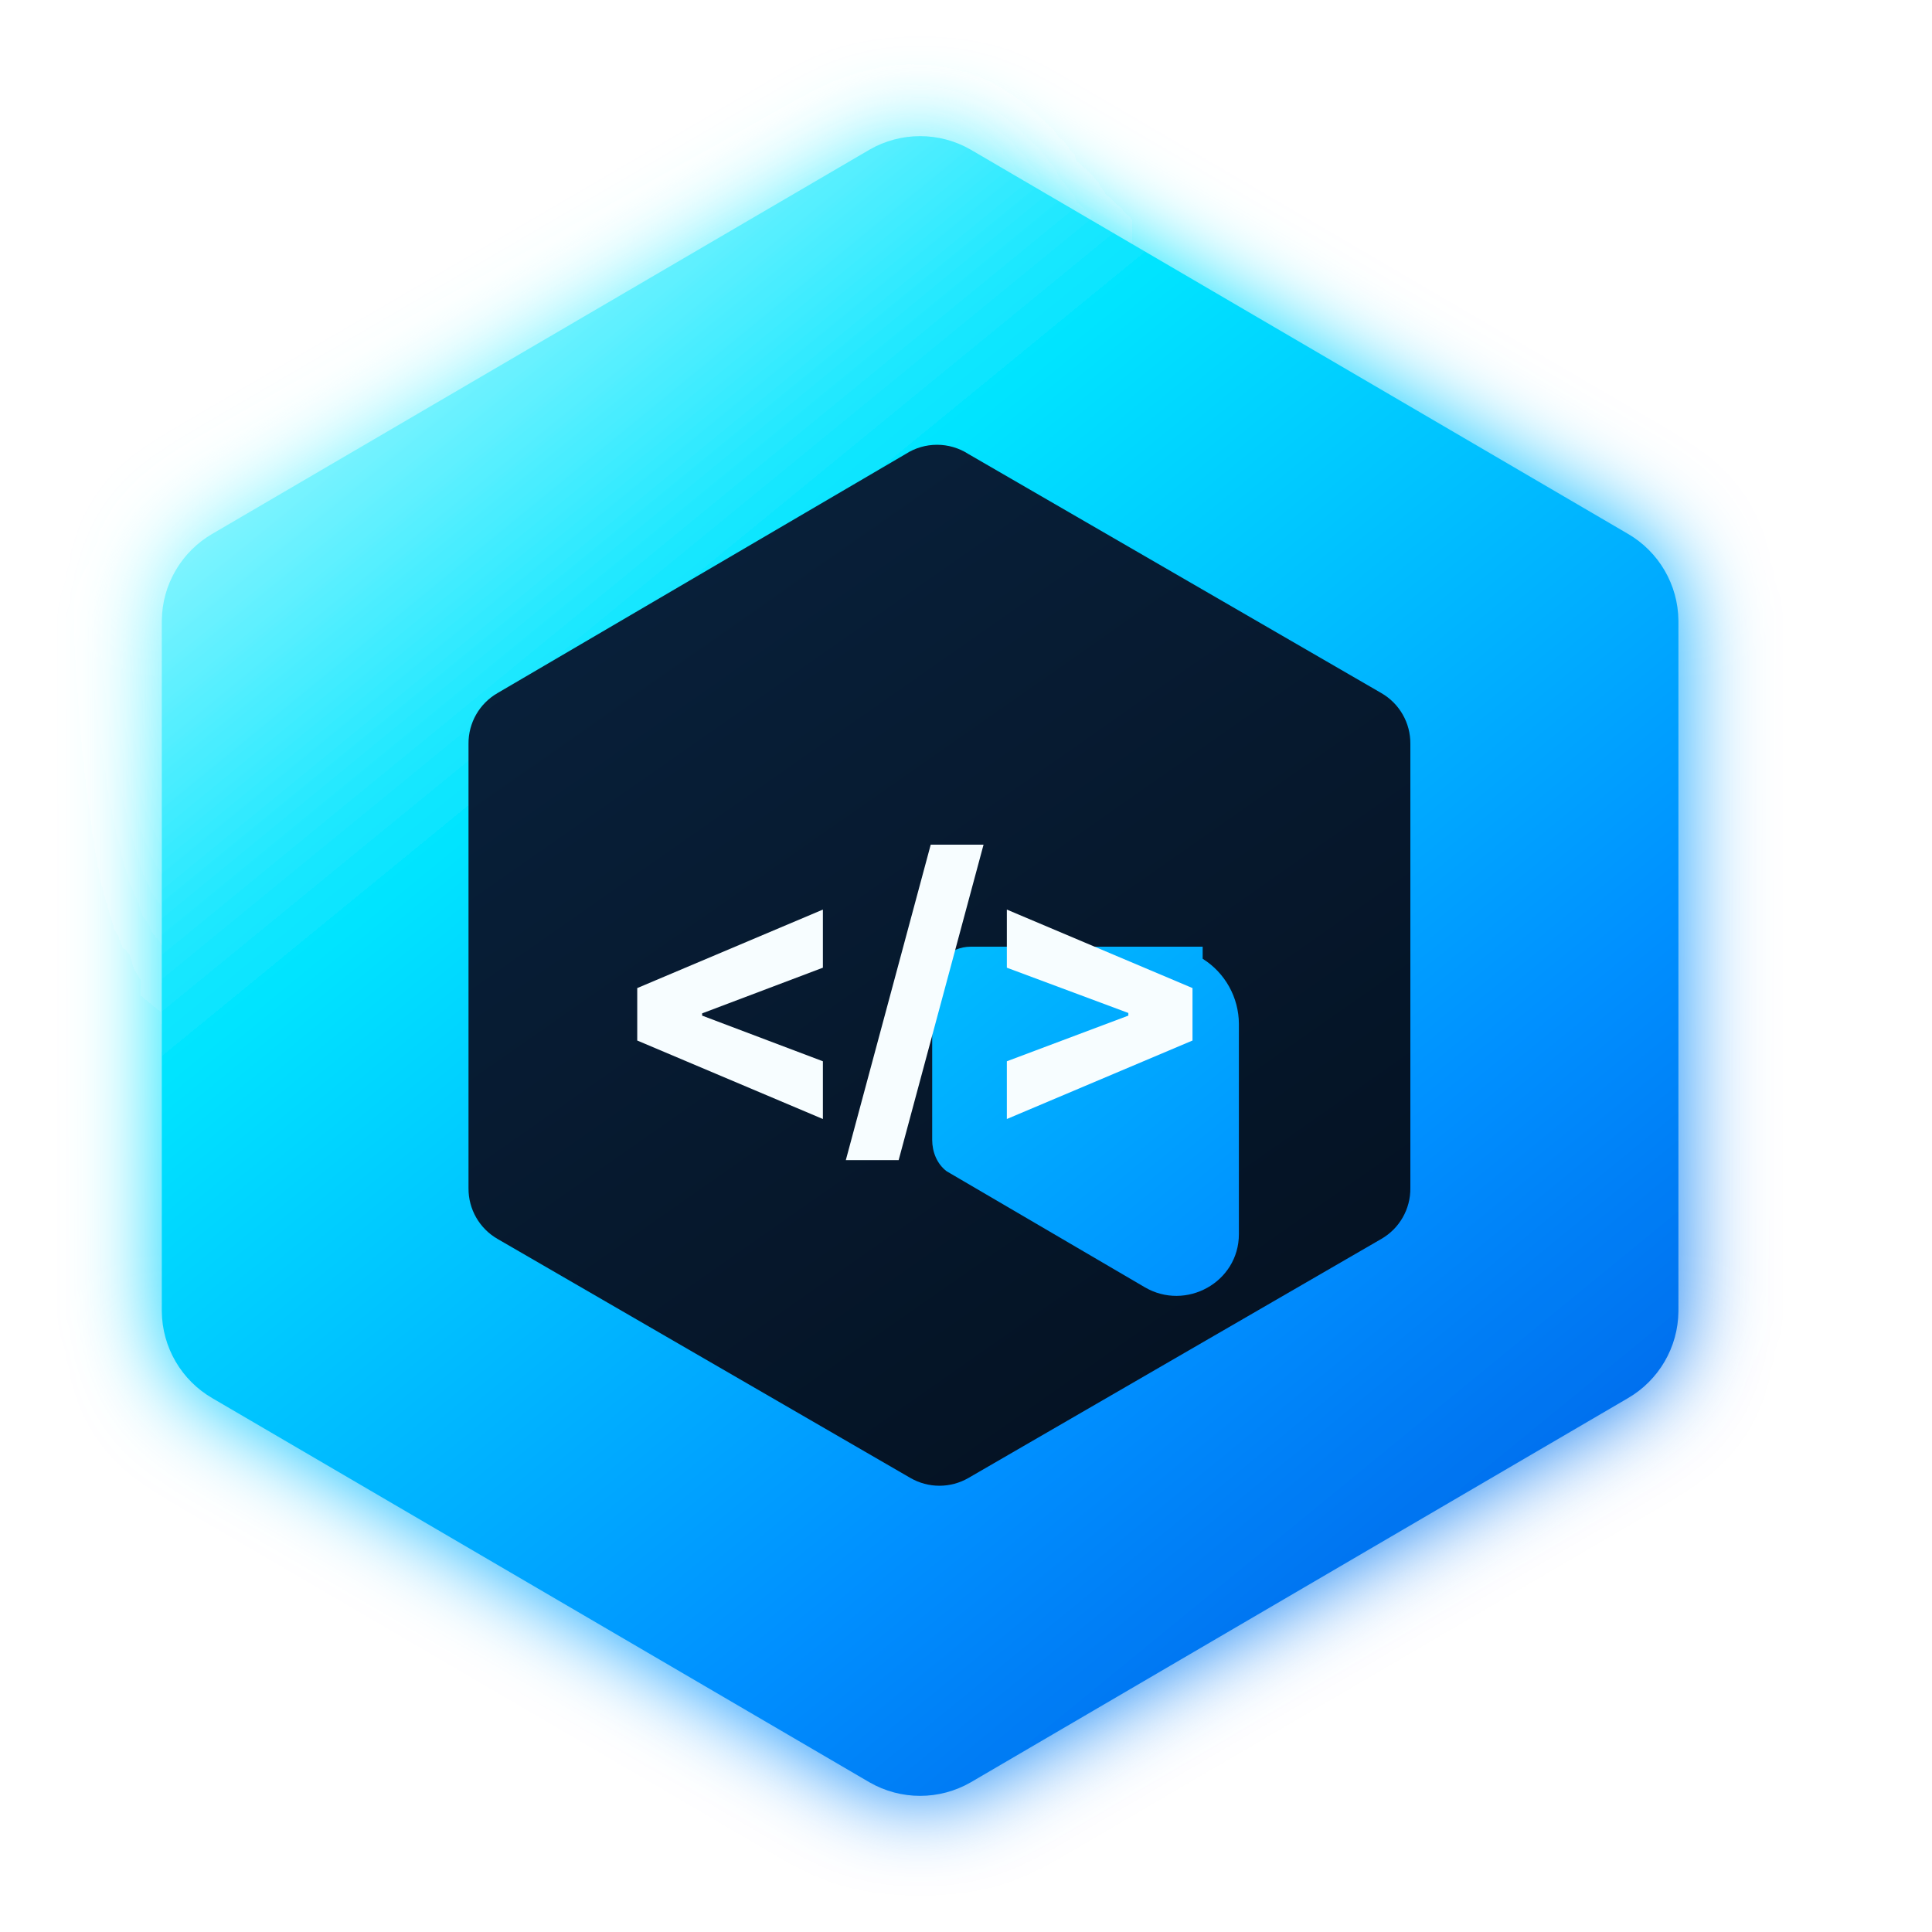
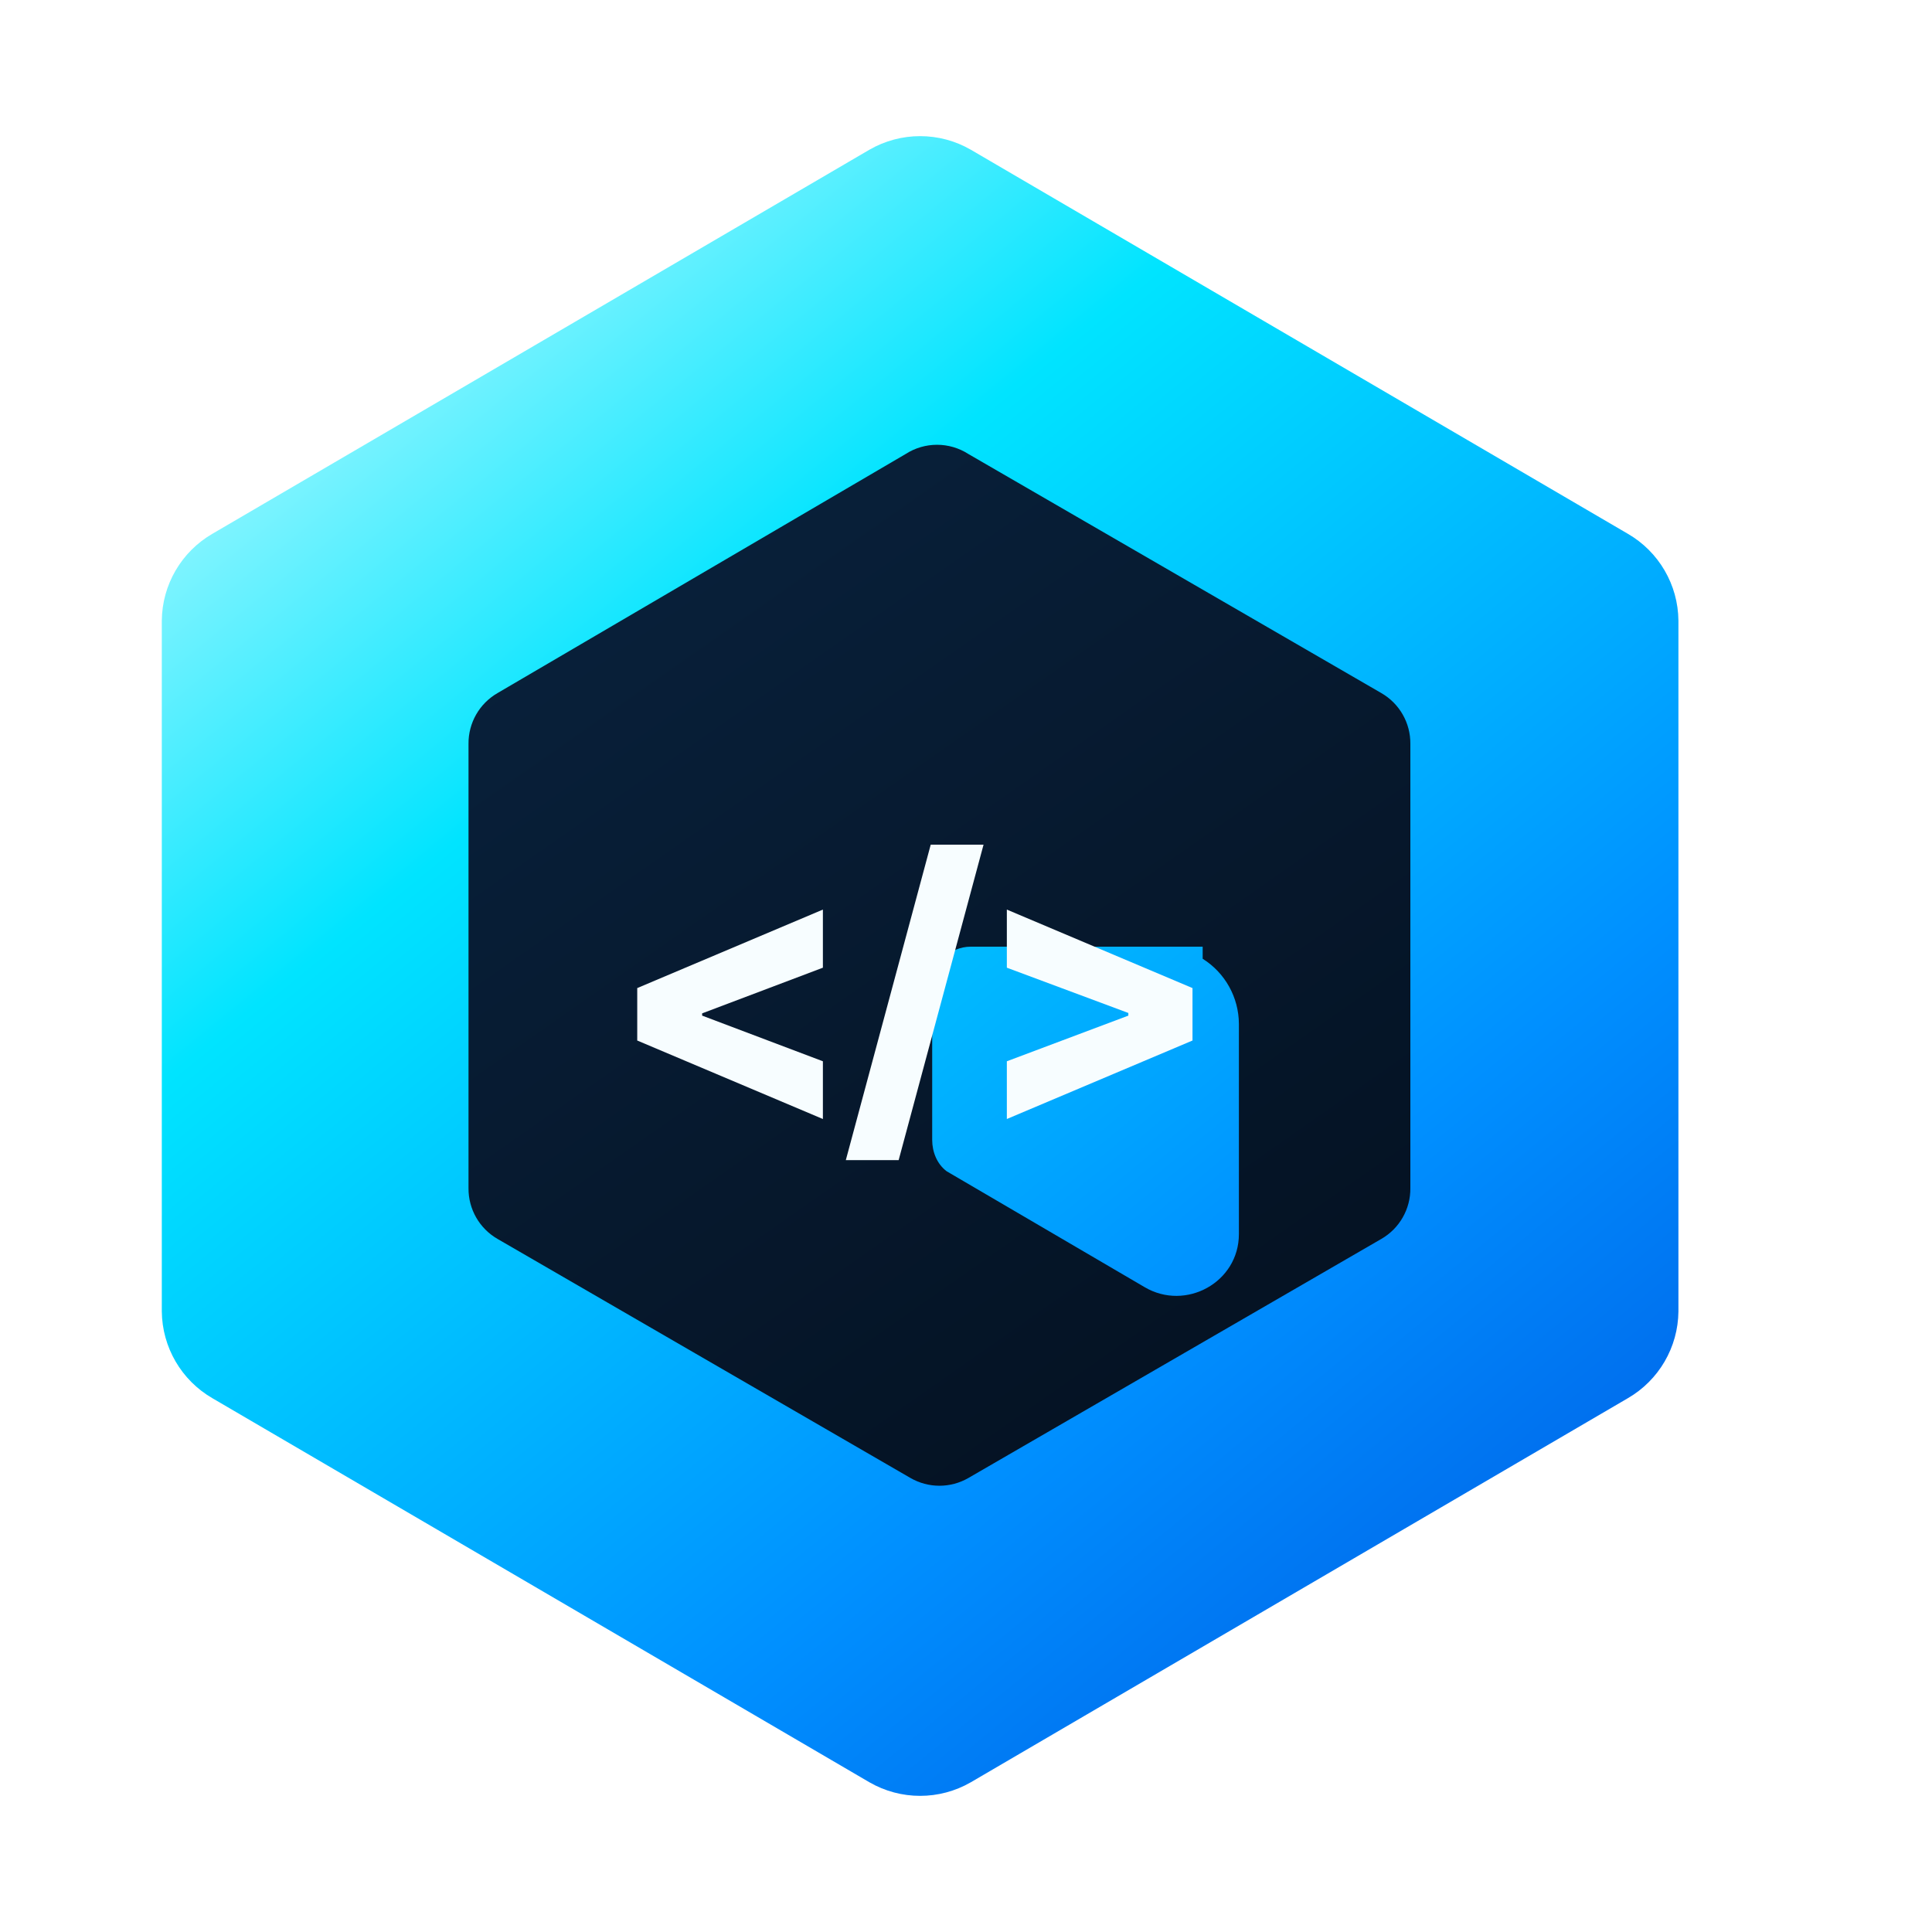
- <svg xmlns="http://www.w3.org/2000/svg" viewBox="0 0 80 80" role="img" aria-labelledby="logoTitle">
+ <svg xmlns="http://www.w3.org/2000/svg" viewBox="0 0 80 80" overflow="visible" role="img" aria-labelledby="logoTitle">
  <defs>
    <linearGradient id="gsFace" x1="14" y1="8" x2="68" y2="74" gradientUnits="userSpaceOnUse">
      <stop offset="0%" stop-color="#b8fbff" />
      <stop offset="28%" stop-color="#00e4ff" />
      <stop offset="68%" stop-color="#0090ff" />
      <stop offset="100%" stop-color="#0054e0" />
    </linearGradient>
    <linearGradient id="gsInner" x1="28" y1="22" x2="56" y2="62" gradientUnits="userSpaceOnUse">
      <stop offset="0%" stop-color="#08203a" />
      <stop offset="100%" stop-color="#04101f" />
    </linearGradient>
-     <filter id="gsGlow" x="-35%" y="-35%" width="170%" height="170%">
-       <feGaussianBlur stdDeviation="1.8" result="blur" />
-       <feMerge>
-         <feMergeNode in="blur" />
-         <feMergeNode in="SourceGraphic" />
-       </feMerge>
-     </filter>
  </defs>
-   <path fill="url(#gsFace)" filter="url(#gsGlow)" d="M40.2 6.2 67.4 22.1a4.2 4.2 0 0 1 2.1 3.6v28.6a4.2 4.2 0 0 1-2.1 3.6L40.2 73.8a4.2 4.2 0 0 1-4.2 0L8.8 57.9a4.2 4.2 0 0 1-2.1-3.6V25.7a4.2 4.2 0 0 1 2.1-3.6L36 6.2a4.2 4.2 0 0 1 4.2 0Z" />
+   <path fill="url(#gsFace)" d="M40.2 6.2 67.4 22.1a4.2 4.2 0 0 1 2.1 3.6v28.6a4.2 4.2 0 0 1-2.1 3.6L40.2 73.8a4.2 4.2 0 0 1-4.2 0L8.8 57.9a4.2 4.2 0 0 1-2.1-3.6V25.7a4.2 4.2 0 0 1 2.1-3.6L36 6.2a4.2 4.2 0 0 1 4.2 0Z" />
  <path fill="url(#gsInner)" d="M40.1 18.8 57.2 28.7a2.4 2.4 0 0 1 1.2 2.1v18.4a2.4 2.4 0 0 1-1.2 2.1L40.1 61.2a2.4 2.4 0 0 1-2.4 0L20.6 51.3a2.4 2.4 0 0 1-1.2-2.1V30.8a2.4 2.4 0 0 1 1.2-2.1l16.9-9.9a2.4 2.4 0 0 1 2.6 0Z" />
  <path fill="url(#gsFace)" d="M49.8 39.2h-9.6a1.6 1.6 0 0 0-1.6 1.6v6.4c0 .5.2 1 .6 1.3l8.2 4.8c1.7 1 3.9-.2 3.9-2.2v-8.7a3.2 3.2 0 0 0-1.5-2.7Z" />
  <g fill="#f7fdff" font-family="Inter, Segoe UI, Arial, sans-serif" font-size="15" font-weight="800" letter-spacing="-0.6">
    <text x="25.2" y="46.4">&lt;/&gt;</text>
  </g>
</svg>
